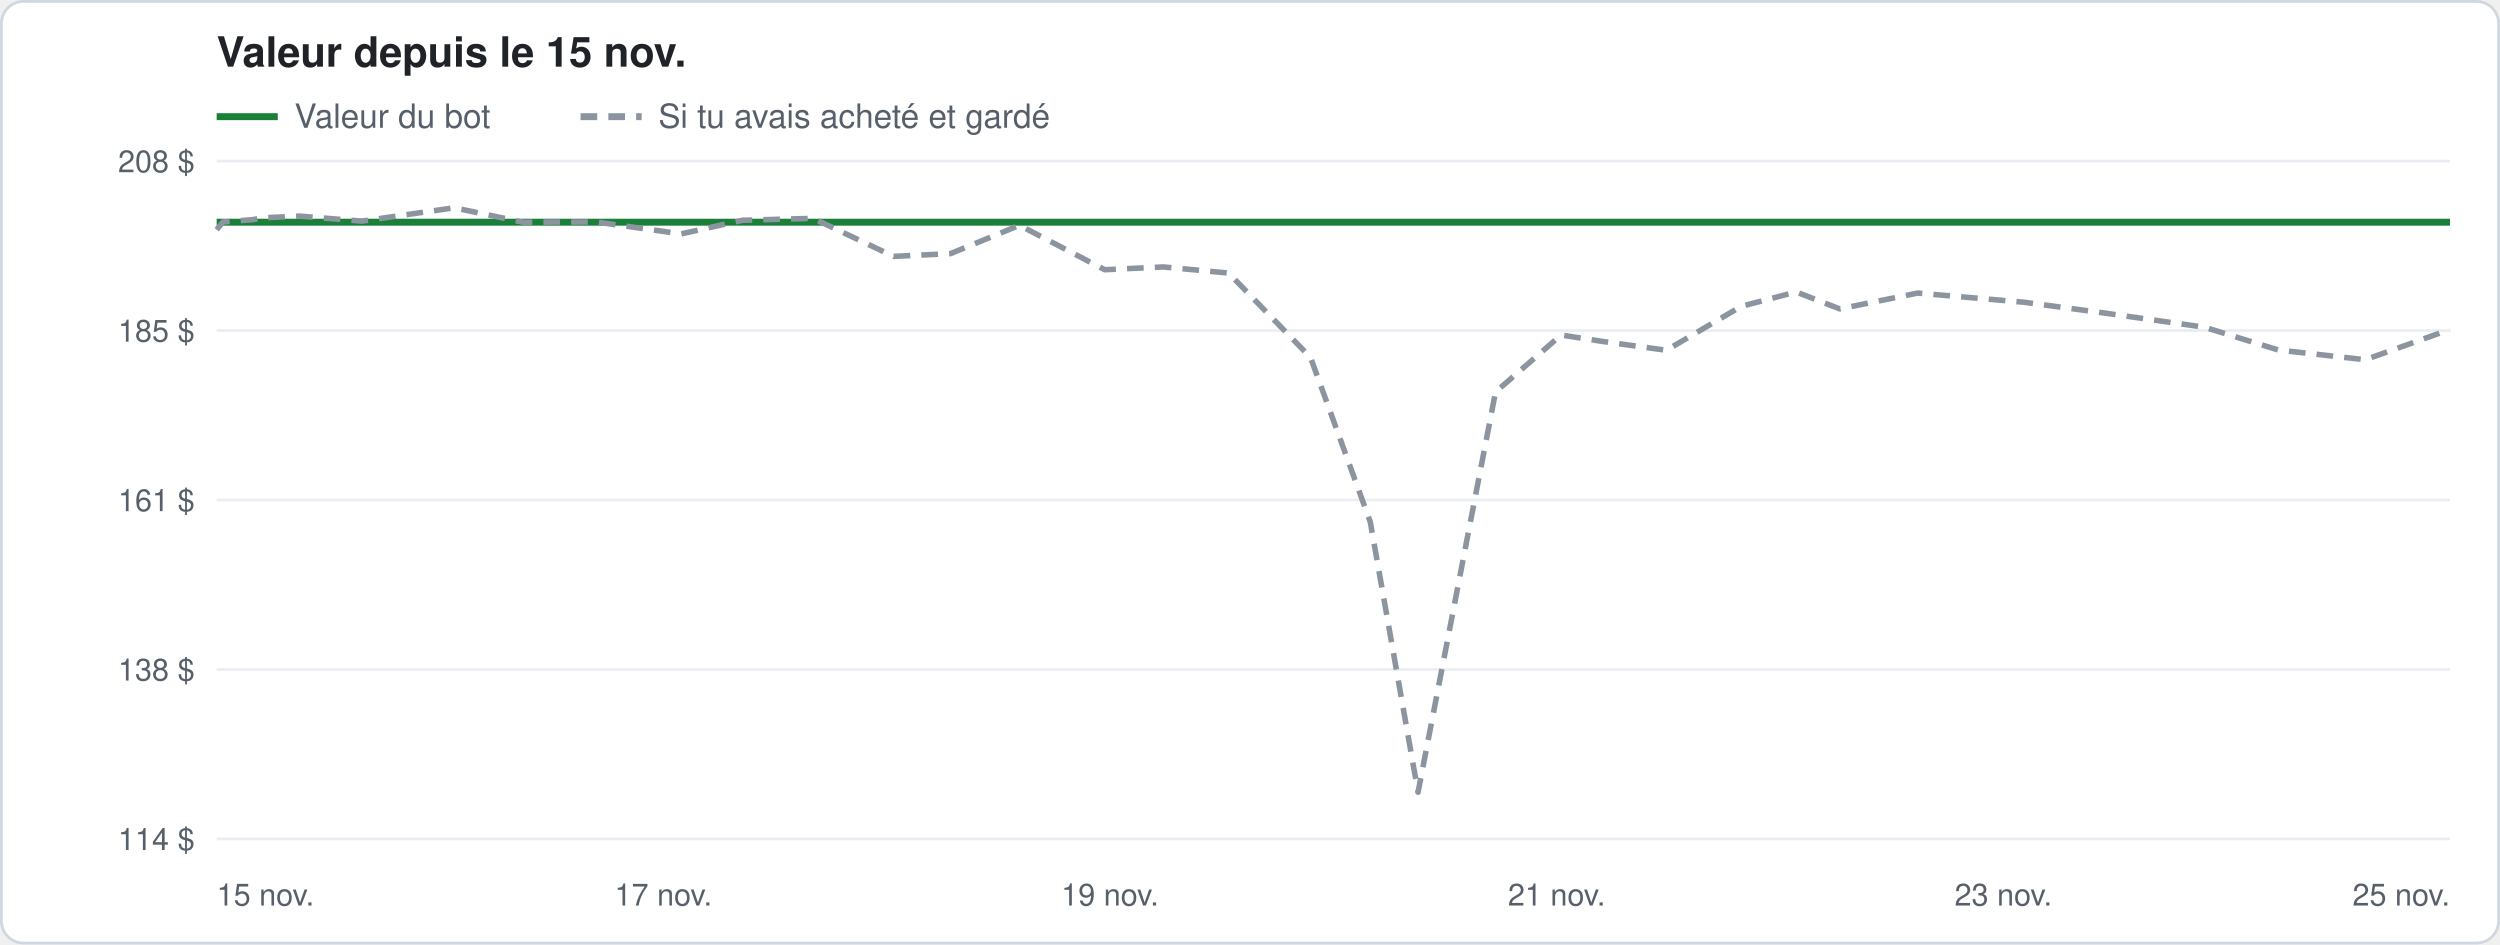
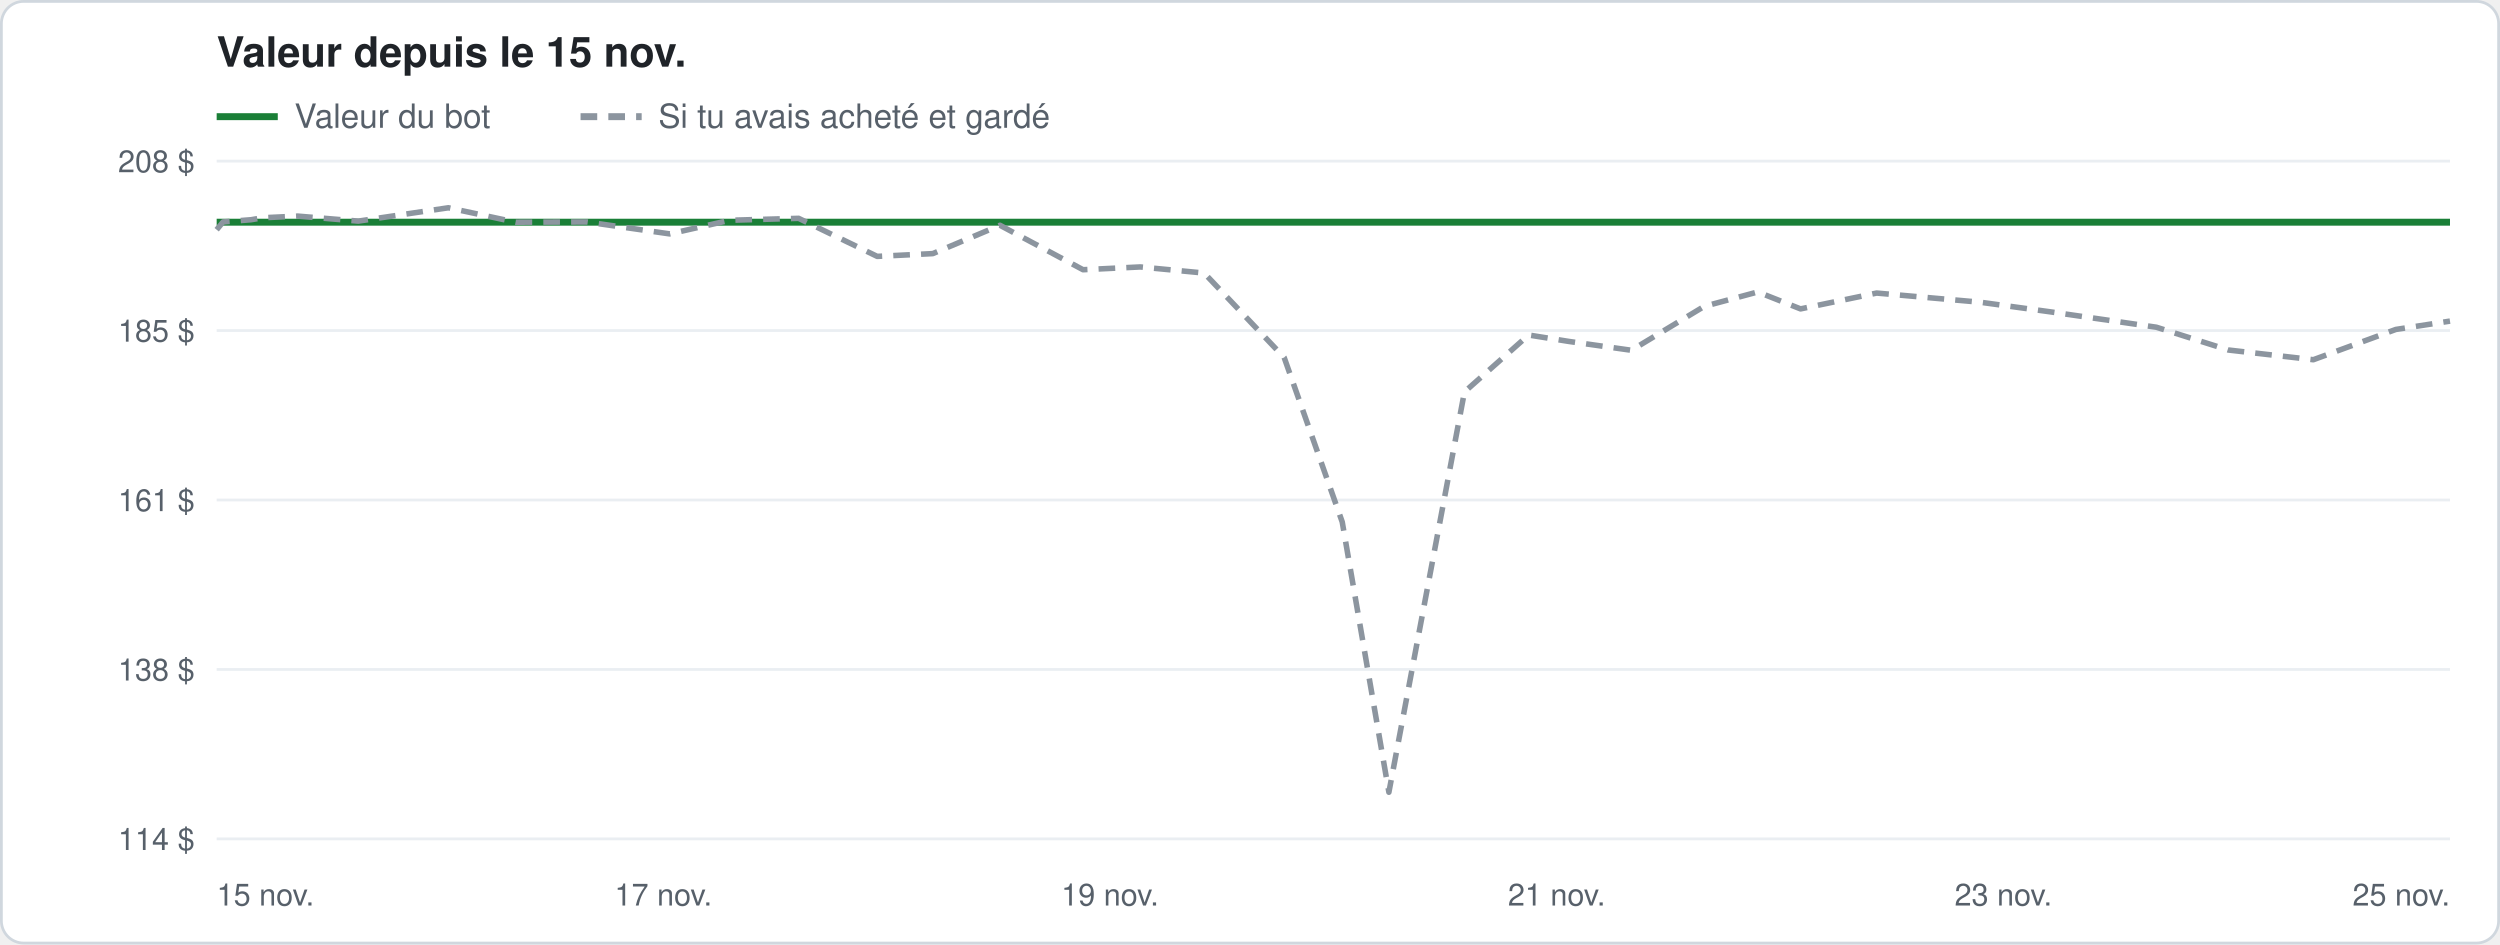
<svg xmlns="http://www.w3.org/2000/svg" width="900" height="340" viewBox="0 0 900 340" font-family="-apple-system, Segoe UI, Helvetica, Arial, sans-serif">
  <rect x="0.5" y="0.5" width="899" height="339" rx="8" fill="#ffffff" stroke="#d0d7de" />
  <text x="78" y="24" font-size="15" font-weight="600" fill="#1f2328">Valeur depuis le 15 nov.</text>
  <line x1="78" y1="42" x2="100" y2="42" stroke="#1a7f37" stroke-width="2.5" />
  <text x="106" y="46" font-size="12" fill="#57606a">Valeur du bot</text>
  <line x1="209" y1="42" x2="231" y2="42" stroke="#8c959f" stroke-width="2.5" stroke-dasharray="6 4" />
  <text x="237" y="46" font-size="12" fill="#57606a">Si tu avais acheté et gardé</text>
  <line x1="78" y1="302.0" x2="882" y2="302.0" stroke="#eaeef2" />
  <text x="70" y="306.0" font-size="11" fill="#57606a" text-anchor="end">114 $</text>
  <line x1="78" y1="241.0" x2="882" y2="241.0" stroke="#eaeef2" />
  <text x="70" y="245.0" font-size="11" fill="#57606a" text-anchor="end">138 $</text>
  <line x1="78" y1="180.0" x2="882" y2="180.0" stroke="#eaeef2" />
  <text x="70" y="184.0" font-size="11" fill="#57606a" text-anchor="end">161 $</text>
  <line x1="78" y1="119.0" x2="882" y2="119.0" stroke="#eaeef2" />
  <text x="70" y="123.0" font-size="11" fill="#57606a" text-anchor="end">185 $</text>
  <line x1="78" y1="58.0" x2="882" y2="58.0" stroke="#eaeef2" />
  <text x="70" y="62.0" font-size="11" fill="#57606a" text-anchor="end">208 $</text>
  <text x="78.0" y="326" font-size="11" fill="#57606a" text-anchor="start">15 nov.</text>
  <text x="238.8" y="326" font-size="11" fill="#57606a" text-anchor="middle">17 nov.</text>
  <text x="399.6" y="326" font-size="11" fill="#57606a" text-anchor="middle">19 nov.</text>
  <text x="560.4" y="326" font-size="11" fill="#57606a" text-anchor="middle">21 nov.</text>
  <text x="721.2" y="326" font-size="11" fill="#57606a" text-anchor="middle">23 nov.</text>
  <text x="882.0" y="326" font-size="11" fill="#57606a" text-anchor="end">25 nov.</text>
-   <polyline points="78.0,80.0 80.3,80.0 90.7,80.0 94.9,80.0 107.9,80.0 130.3,80.0 163.5,80.0 188.3,80.0 214.5,80.0 245.2,80.0 267.3,80.0 292.7,80.0 321.7,80.0 342.2,80.0 367.0,80.0 397.7,80.0 418.8,80.0 442.3,80.0 471.8,80.0 493.3,80.0 510.5,80.0 538.4,80.0 562.0,80.0 576.8,80.0 599.9,80.0 626.8,80.0 646.6,80.0 662.3,80.0 690.4,80.0 728.6,80.0 754.8,80.0 793.6,80.0 820.2,80.0 851.5,80.0 882.0,80.0" fill="none" stroke="#1a7f37" stroke-width="2.5" stroke-linejoin="round" />
-   <polyline points="78.0,82.7 80.3,79.9 90.7,79.1 94.9,78.4 107.9,77.8 130.3,79.6 163.5,74.8 188.3,80.0 214.5,79.9 245.2,84.2 267.3,79.3 292.7,78.6 321.7,92.3 342.2,91.3 367.0,81.1 397.7,97.1 418.8,96.1 442.3,98.3 471.8,128.7 493.3,187.9 510.5,285.2 538.4,141.1 562.0,120.6 576.8,122.9 599.9,126.1 626.8,110.3 646.6,105.1 662.3,111.2 690.4,105.5 728.6,108.8 754.8,112.3 793.6,117.8 820.2,126.0 851.5,129.5 882.0,118.6" fill="none" stroke="#8c959f" stroke-width="2" stroke-linejoin="round" stroke-dasharray="6 4" />
+   <polyline points="78.0,80.0 80.3,80.0 90.4,80.0 94.5,80.0 107.2,80.0 129.0,80.0 161.4,80.0 185.7,80.0 211.2,80.0 241.1,80.0 262.7,80.0 287.5,80.0 315.8,80.0 335.8,80.0 360.0,80.0 389.9,80.0 410.5,80.0 433.5,80.0 462.3,80.0 483.2,80.0 500.0,80.0 527.2,80.0 550.3,80.0 564.7,80.0 587.3,80.0 613.5,80.0 632.8,80.0 648.2,80.0 675.6,80.0 712.9,80.0 738.4,80.0 776.3,80.0 802.2,80.0 832.8,80.0 862.5,80.0 882.0,80.0" fill="none" stroke="#1a7f37" stroke-width="2.5" stroke-linejoin="round" />
+   <polyline points="78.0,82.7 80.3,79.9 90.4,79.1 94.5,78.4 107.2,77.8 129.0,79.6 161.4,74.8 185.7,80.0 211.2,79.9 241.1,84.2 262.7,79.3 287.5,78.6 315.8,92.3 335.8,91.3 360.0,81.1 389.9,97.1 410.5,96.1 433.5,98.3 462.3,128.7 483.2,187.9 500.0,285.2 527.2,141.1 550.3,120.6 564.7,122.9 587.3,126.1 613.5,110.3 632.8,105.1 648.2,111.2 675.6,105.5 712.9,108.8 738.4,112.3 776.3,117.8 802.2,126.0 832.8,129.5 862.5,118.6 882.0,115.6" fill="none" stroke="#8c959f" stroke-width="2" stroke-linejoin="round" stroke-dasharray="6 4" />
</svg>
